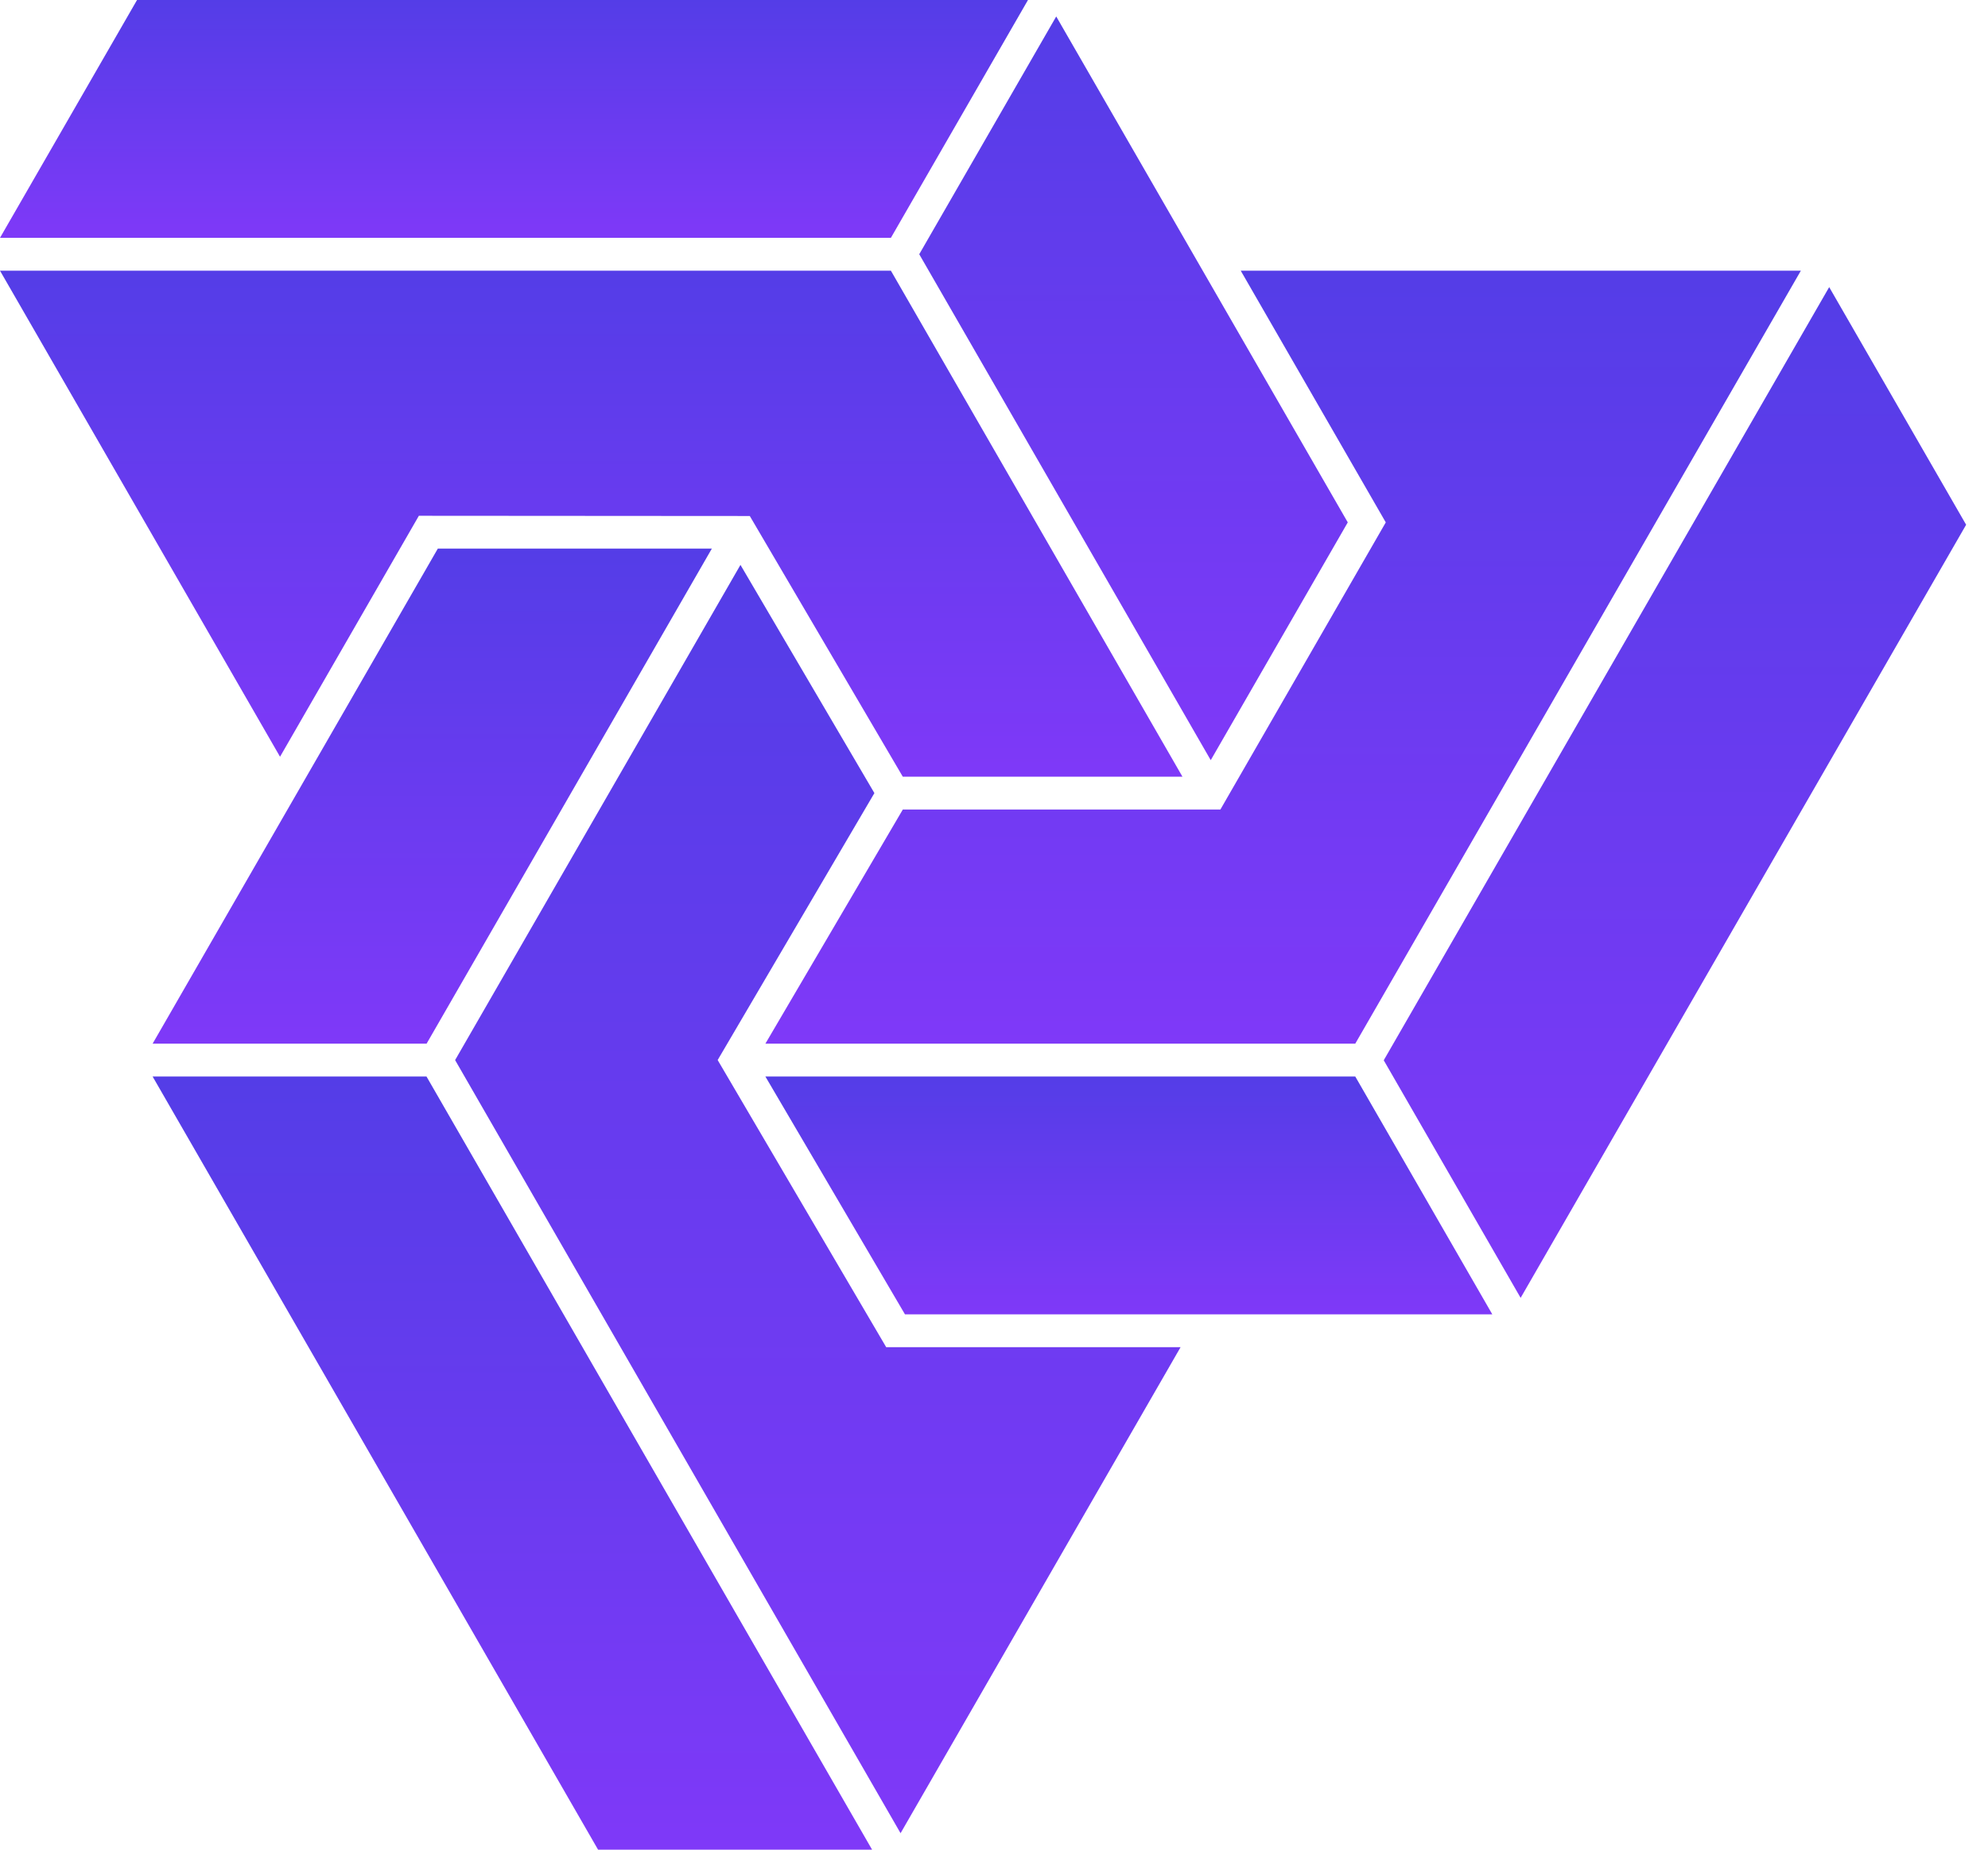
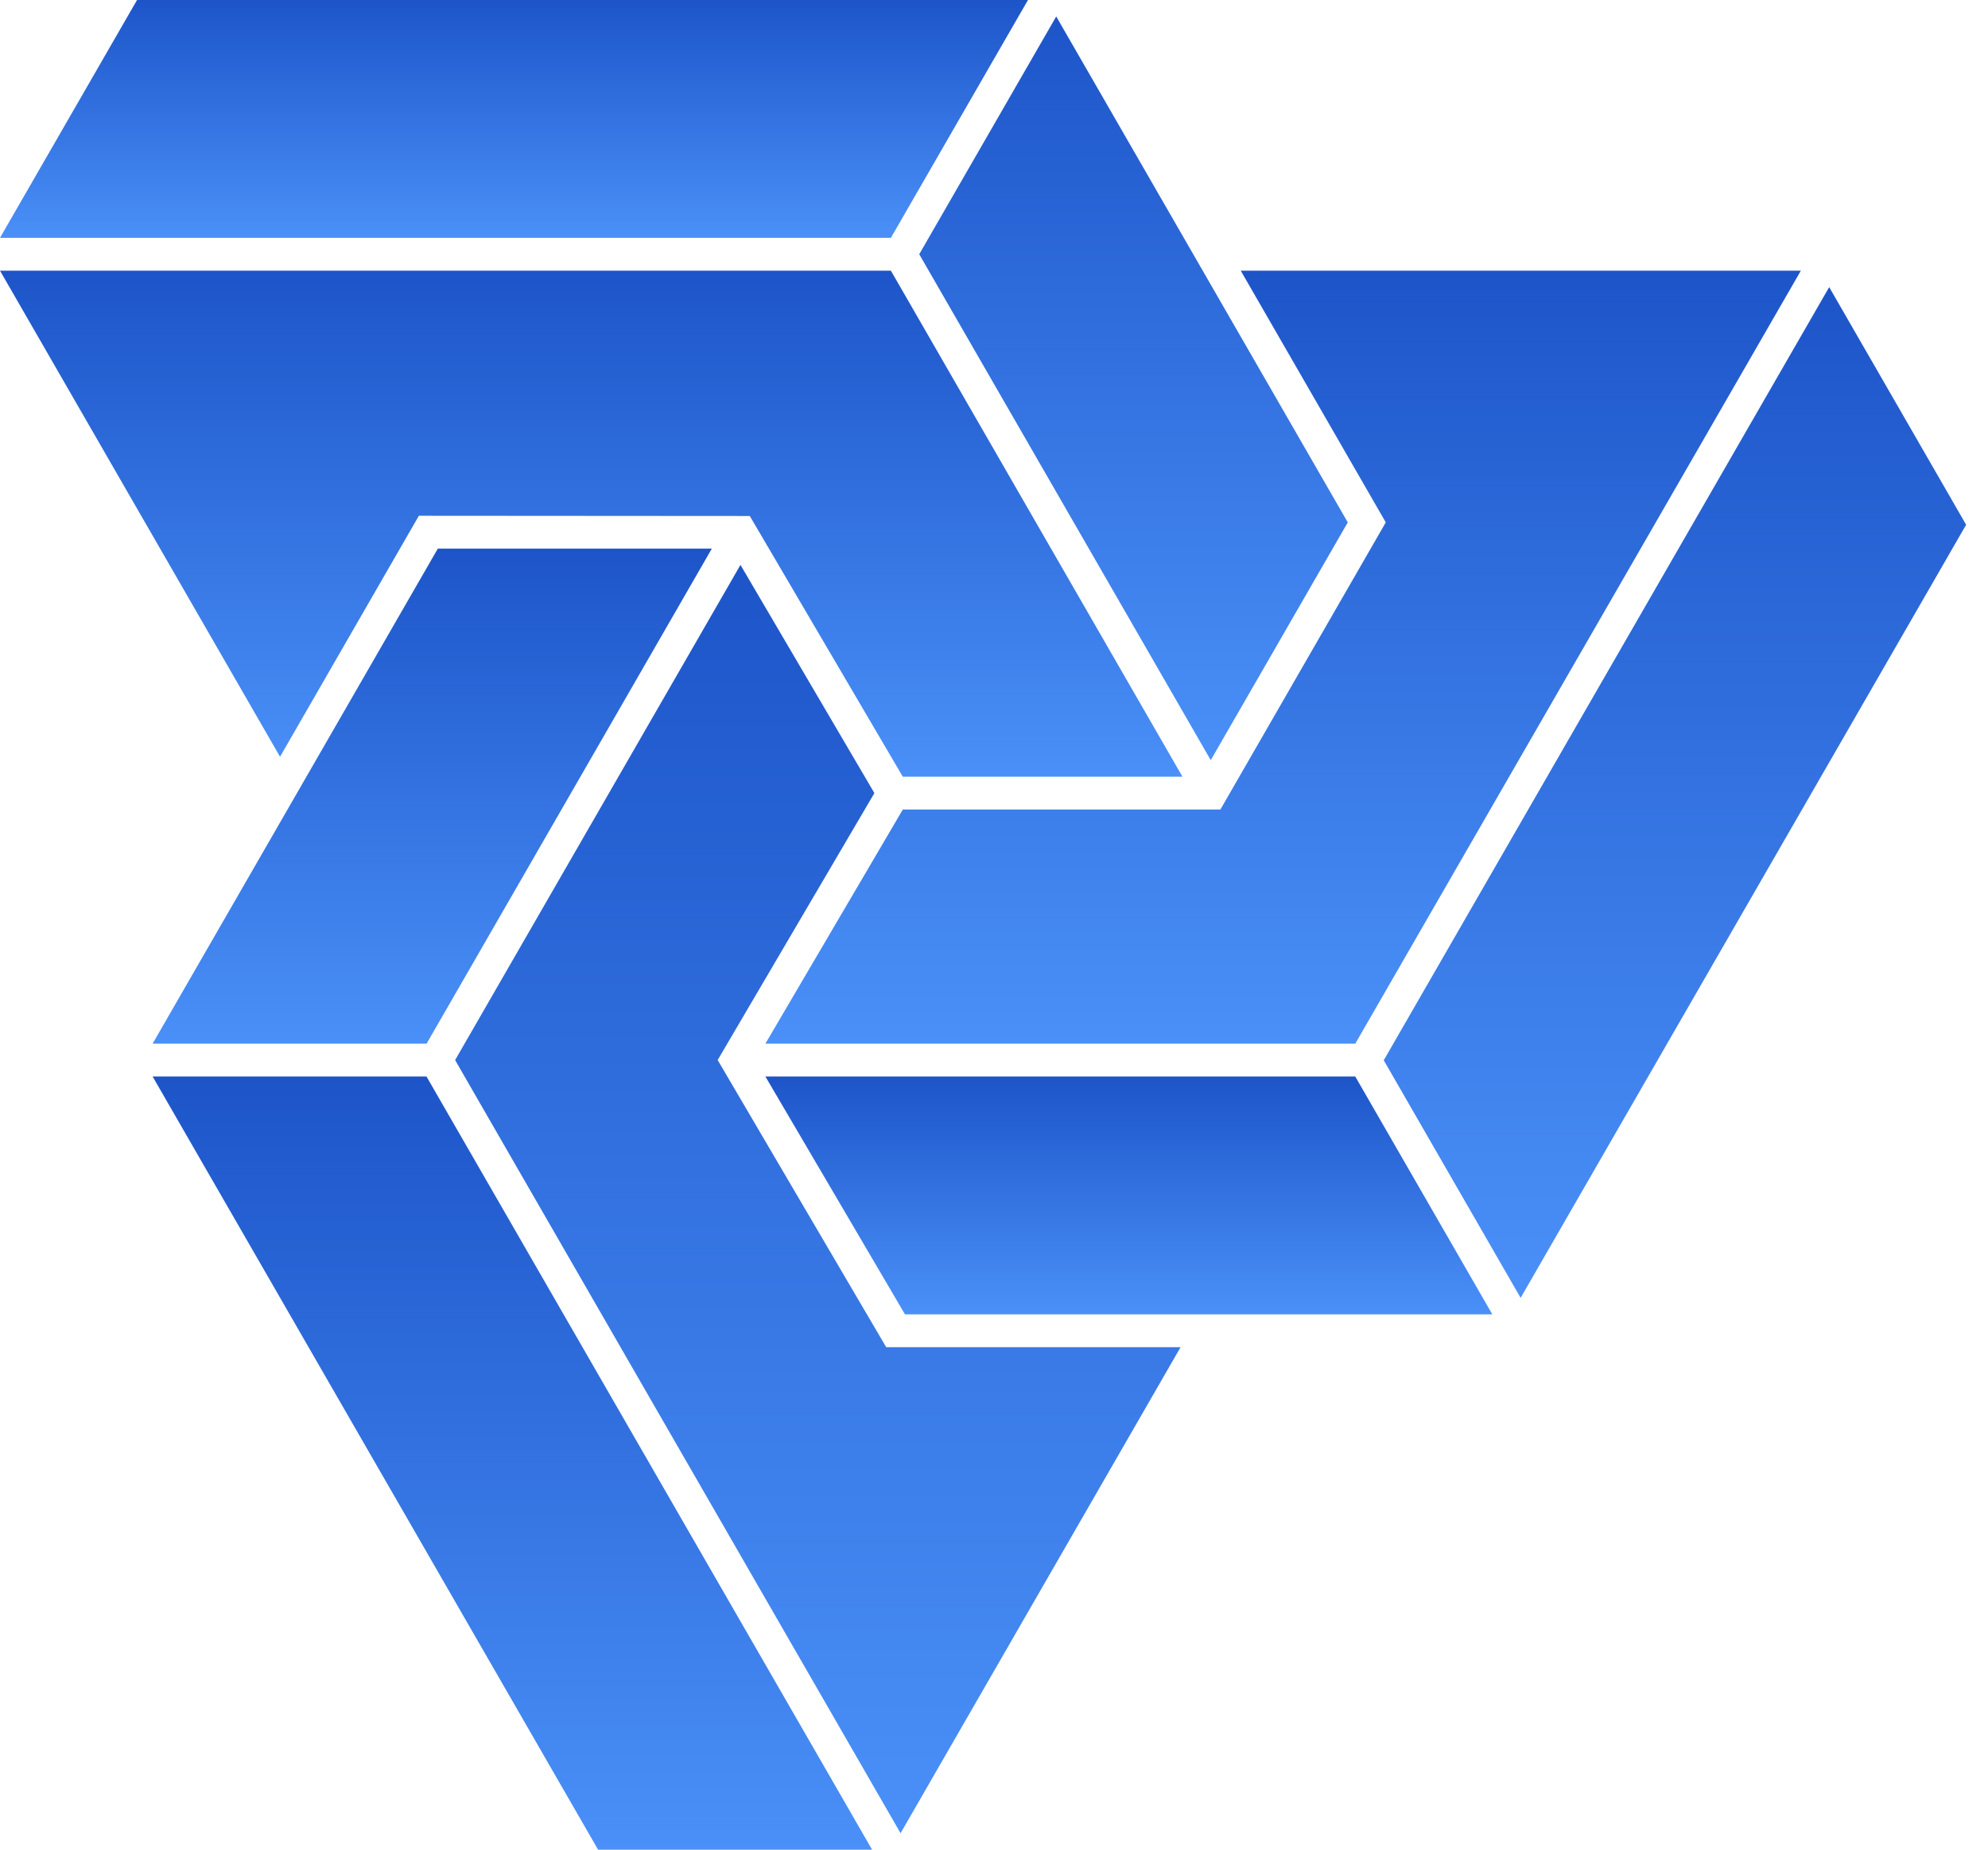
<svg xmlns="http://www.w3.org/2000/svg" width="43" height="40" viewBox="0 0 43 40" fill="none">
  <path d="M9.47 11.864L3.301 22.57H9.227L15.397 11.864H9.47Z" fill="url(#paint0_linear_448_2328)" />
  <path d="M29.152 11.297L25.605 5.143L22.846 0.356L19.883 5.498L26.188 16.439L29.152 11.297Z" fill="url(#paint1_linear_448_2328)" />
  <path d="M19.27 5.854H0L6.057 16.365L9.06 11.154L16.218 11.159L19.527 16.796H25.576L19.27 5.854Z" fill="url(#paint2_linear_448_2328)" />
  <path d="M19.27 5.143L22.235 0H2.964L0 5.143H19.27Z" fill="url(#paint3_linear_448_2328)" />
  <path d="M15.523 22.924L18.913 17.151L16.016 12.216L9.844 22.925L19.479 39.644L25.536 29.133H19.168L15.523 22.924Z" fill="url(#paint4_linear_448_2328)" />
  <path d="M3.301 23.28L12.936 40H18.863L9.225 23.28H3.301Z" fill="url(#paint5_linear_448_2328)" />
  <path d="M16.555 23.28L19.574 28.423H32.278L29.314 23.28H16.555Z" fill="url(#paint6_linear_448_2328)" />
  <path d="M32.891 28.067L42.527 11.348L39.565 6.209L29.93 22.929L32.891 28.067Z" fill="url(#paint7_linear_448_2328)" />
  <path d="M26.397 17.506H19.528L16.555 22.57H29.314L38.952 5.854H26.837L29.974 11.297L26.397 17.506Z" fill="url(#paint8_linear_448_2328)" />
  <defs>
    <linearGradient id="paint0_linear_448_2328" x1="9.349" y1="11.864" x2="9.349" y2="22.57" gradientUnits="userSpaceOnUse">
-       <stop stop-color="#543DE7" />
-       <stop offset="1" stop-color="#7F39F8" />
+       <stop stop-color="#1D55C9" />
+       <stop offset="1" stop-color="#4A90F8" />
    </linearGradient>
    <linearGradient id="paint1_linear_448_2328" x1="24.517" y1="0.356" x2="24.517" y2="16.439" gradientUnits="userSpaceOnUse">
-       <stop stop-color="#543DE7" />
-       <stop offset="1" stop-color="#7F39F8" />
+       <stop stop-color="#1D55C9" />
+       <stop offset="1" stop-color="#4A90F8" />
    </linearGradient>
    <linearGradient id="paint2_linear_448_2328" x1="12.788" y1="5.854" x2="12.788" y2="16.796" gradientUnits="userSpaceOnUse">
-       <stop stop-color="#543DE7" />
-       <stop offset="1" stop-color="#7F39F8" />
+       <stop stop-color="#1D55C9" />
+       <stop offset="1" stop-color="#4A90F8" />
    </linearGradient>
    <linearGradient id="paint3_linear_448_2328" x1="11.117" y1="0" x2="11.117" y2="5.143" gradientUnits="userSpaceOnUse">
-       <stop stop-color="#543DE7" />
-       <stop offset="1" stop-color="#7F39F8" />
+       <stop stop-color="#1D55C9" />
+       <stop offset="1" stop-color="#4A90F8" />
    </linearGradient>
    <linearGradient id="paint4_linear_448_2328" x1="17.69" y1="12.216" x2="17.69" y2="39.644" gradientUnits="userSpaceOnUse">
-       <stop stop-color="#543DE7" />
-       <stop offset="1" stop-color="#7F39F8" />
+       <stop stop-color="#1D55C9" />
+       <stop offset="1" stop-color="#4A90F8" />
    </linearGradient>
    <linearGradient id="paint5_linear_448_2328" x1="11.082" y1="23.28" x2="11.082" y2="40" gradientUnits="userSpaceOnUse">
-       <stop stop-color="#543DE7" />
-       <stop offset="1" stop-color="#7F39F8" />
+       <stop stop-color="#1D55C9" />
+       <stop offset="1" stop-color="#4A90F8" />
    </linearGradient>
    <linearGradient id="paint6_linear_448_2328" x1="24.416" y1="23.28" x2="24.416" y2="28.423" gradientUnits="userSpaceOnUse">
-       <stop stop-color="#543DE7" />
-       <stop offset="1" stop-color="#7F39F8" />
+       <stop stop-color="#1D55C9" />
+       <stop offset="1" stop-color="#4A90F8" />
    </linearGradient>
    <linearGradient id="paint7_linear_448_2328" x1="36.228" y1="6.209" x2="36.228" y2="28.067" gradientUnits="userSpaceOnUse">
-       <stop stop-color="#543DE7" />
-       <stop offset="1" stop-color="#7F39F8" />
+       <stop stop-color="#1D55C9" />
+       <stop offset="1" stop-color="#4A90F8" />
    </linearGradient>
    <linearGradient id="paint8_linear_448_2328" x1="27.753" y1="5.854" x2="27.753" y2="22.57" gradientUnits="userSpaceOnUse">
-       <stop stop-color="#543DE7" />
-       <stop offset="1" stop-color="#7F39F8" />
+       <stop stop-color="#1D55C9" />
+       <stop offset="1" stop-color="#4A90F8" />
    </linearGradient>
  </defs>
</svg>
